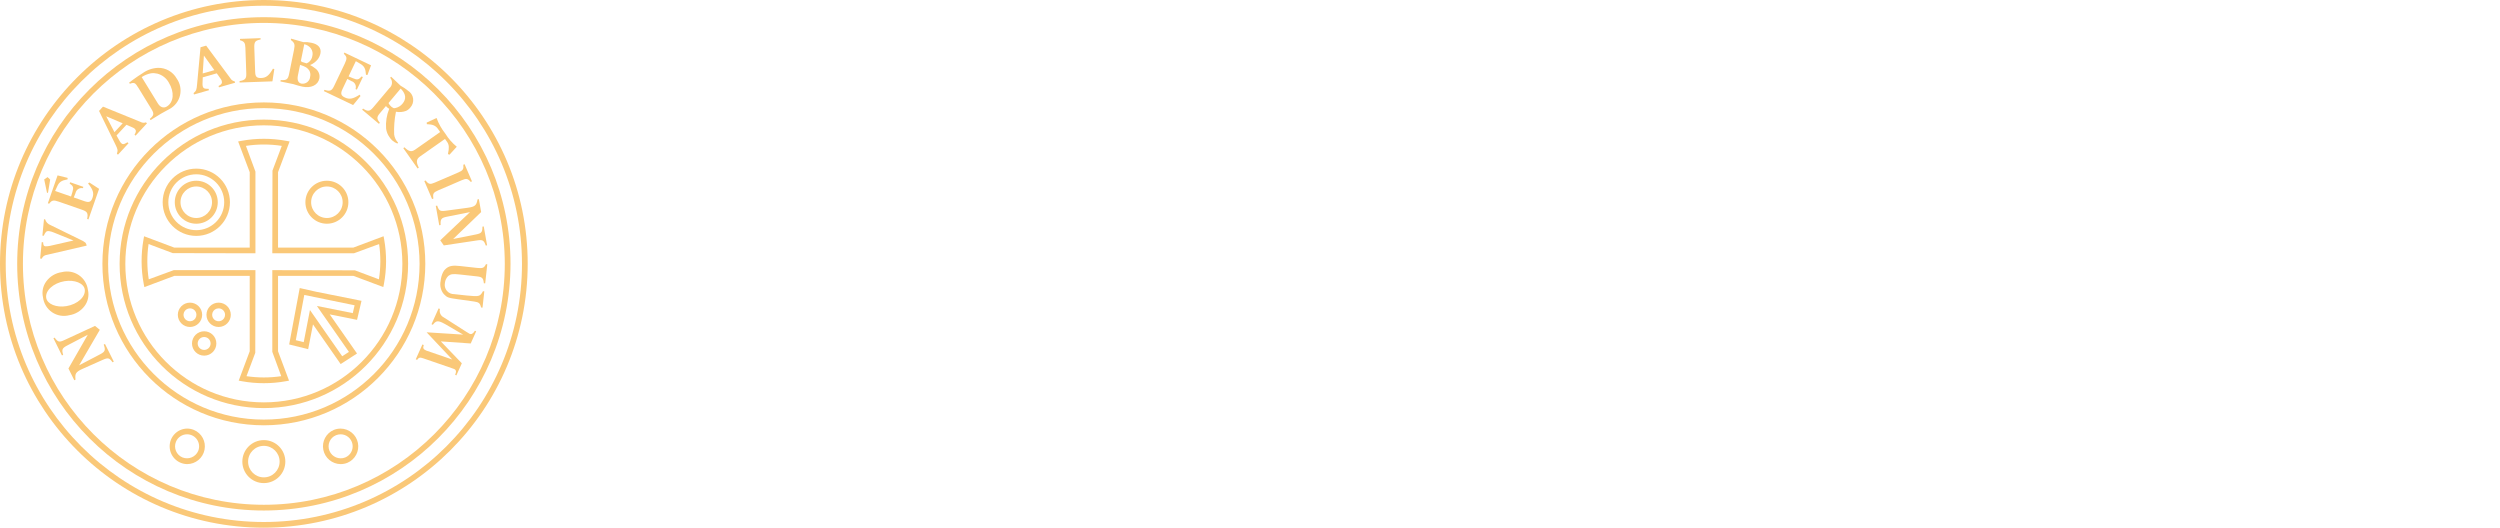
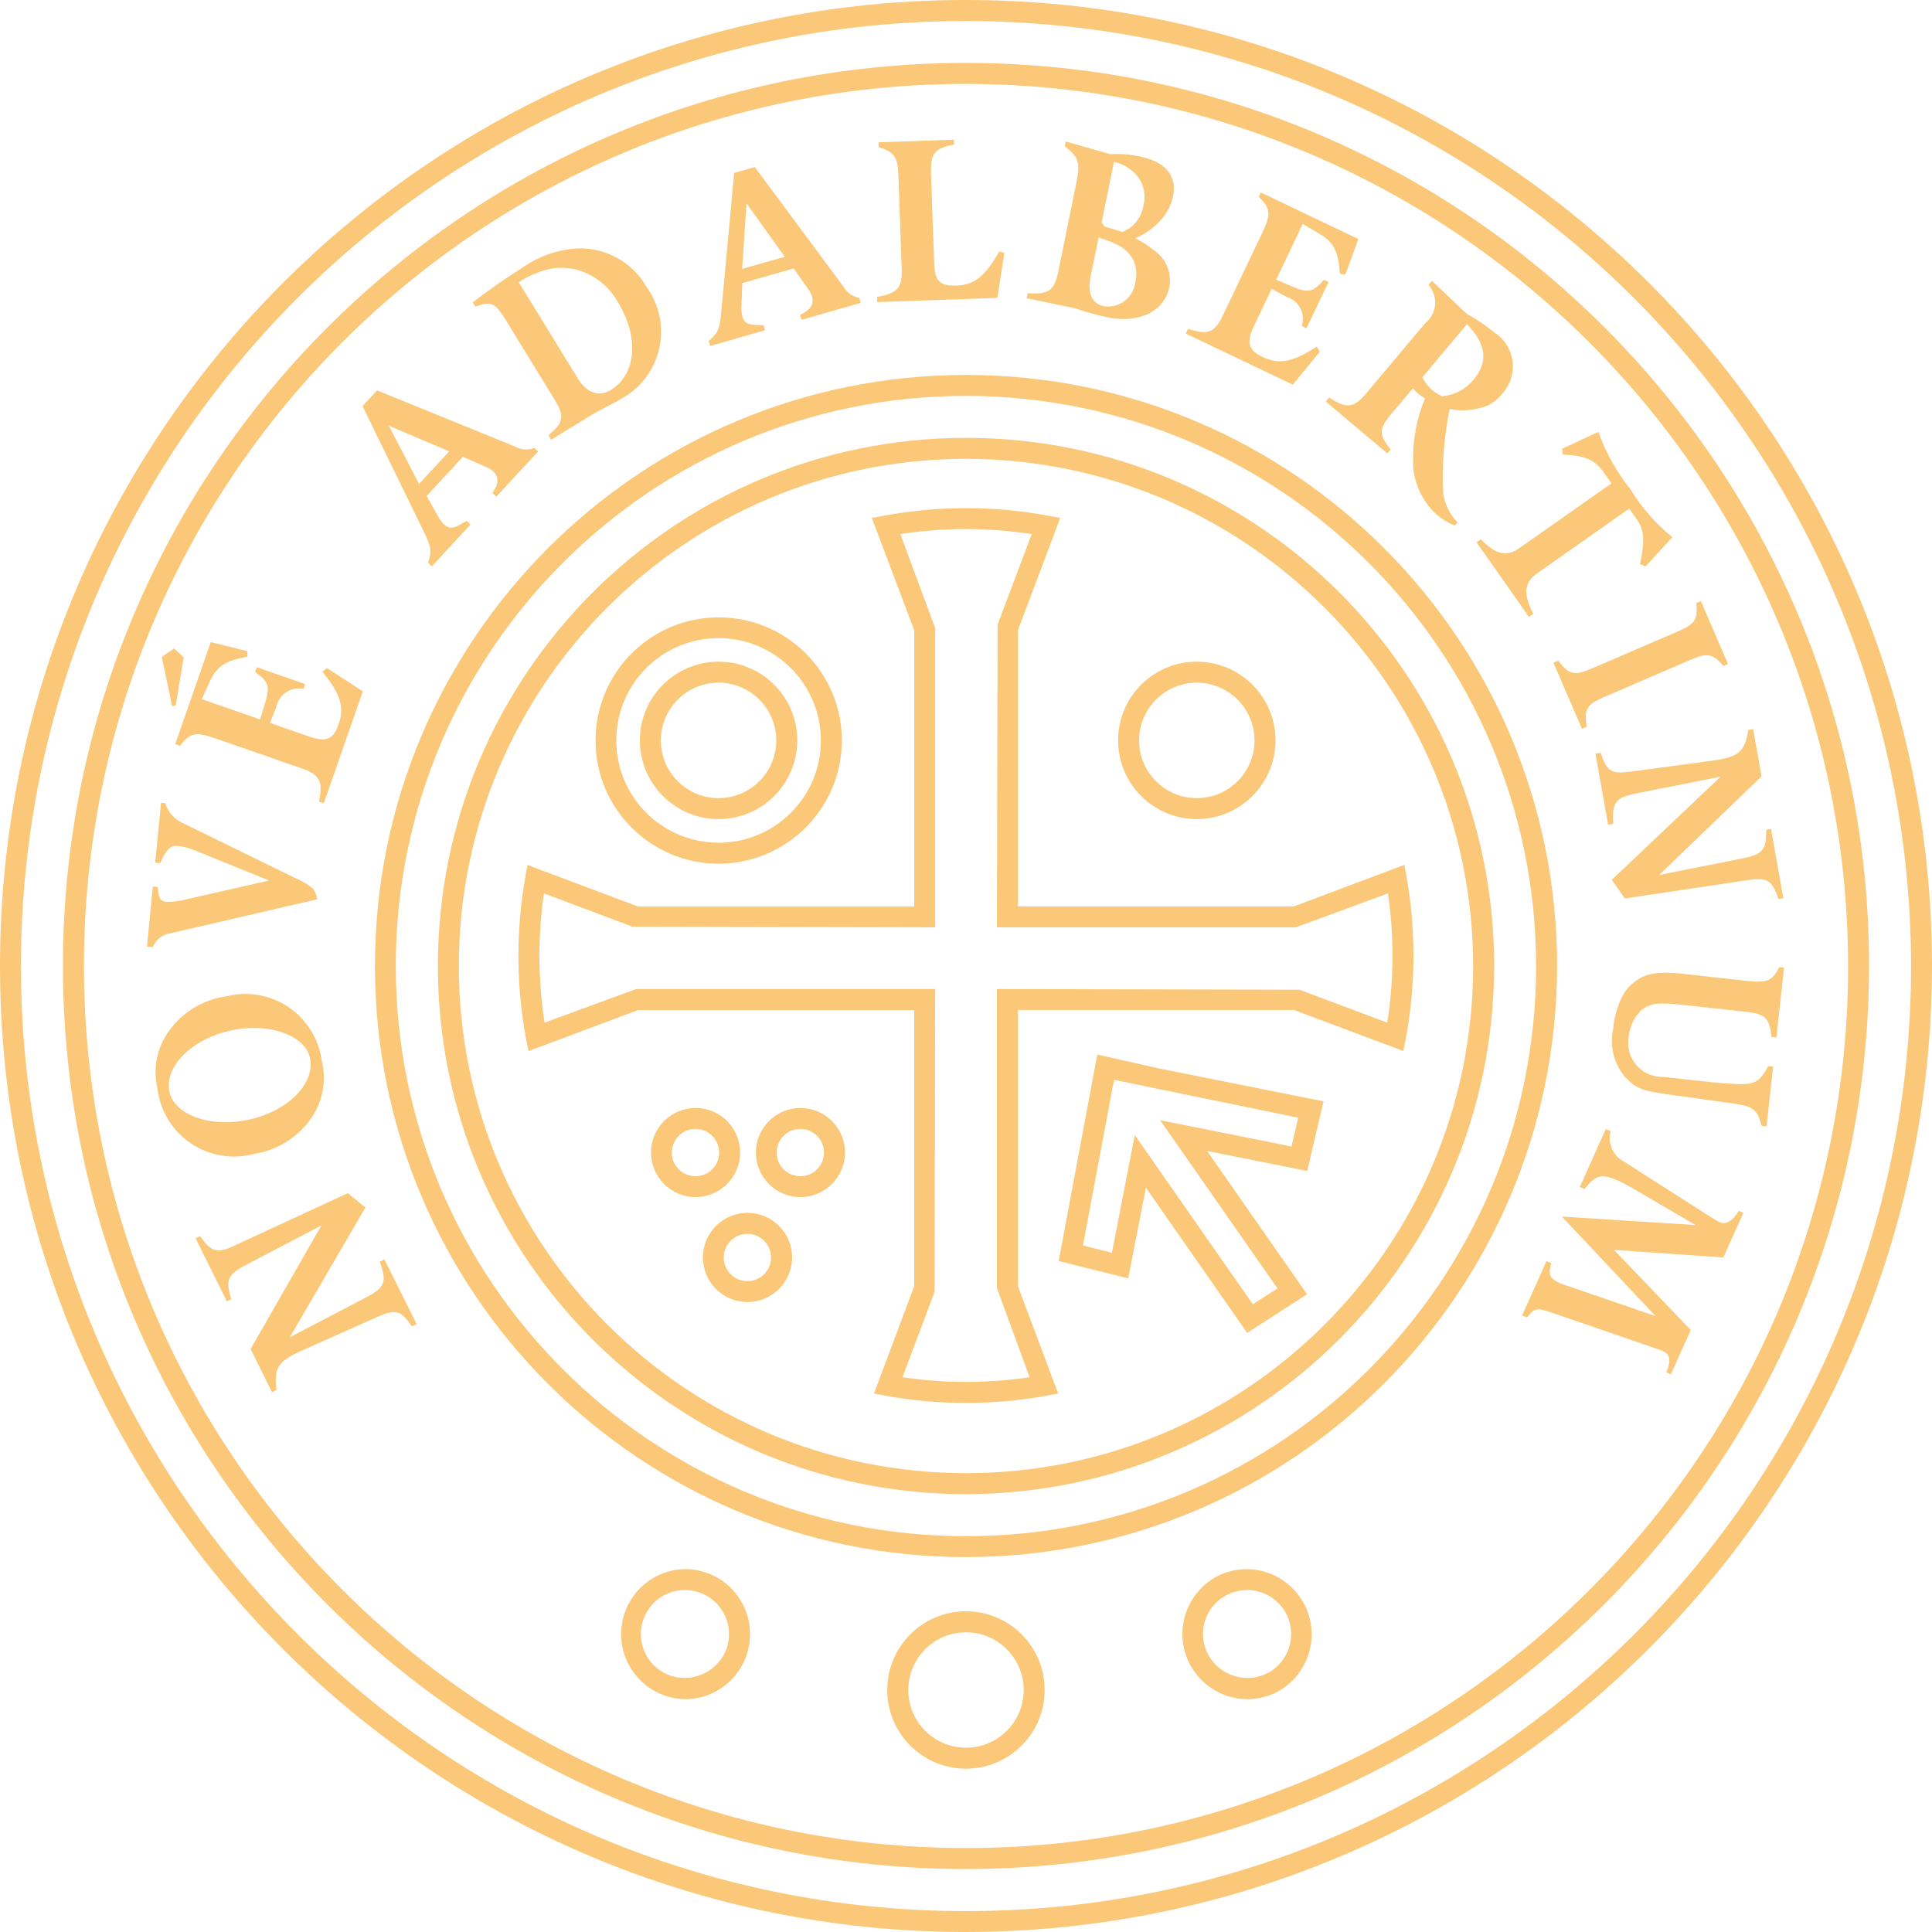
- <svg xmlns="http://www.w3.org/2000/svg" id="Component_44_1" data-name="Component 44 – 1" width="379" height="80" viewBox="0 0 379 80">
-   <defs>
+ <svg xmlns="http://www.w3.org/2000/svg" id="Component_44_1" data-name="Component 44 – 1" width="80" height="80" viewBox="0 0 80 80" version="1.1">
+   <defs id="defs4">
    <clipPath id="clip-path">
-       <rect id="Rectangle_455" data-name="Rectangle 455" width="80" height="80" fill="#fac878" />
+       <rect id="Rectangle_455" data-name="Rectangle 455" width="80" height="80" fill="#fac878" x="0" y="0" />
    </clipPath>
  </defs>
  <g id="Group_206" data-name="Group 206">
    <g id="Group_205" data-name="Group 205" clip-path="url(#clip-path)">
-       <path id="Path_10452" data-name="Path 10452" d="M9.746,51.56,14.4,49.407l.732.593L12,55.374l3.185-1.666c.757-.4.841-.626.538-1.464l.193-.1,1.336,2.68-.193.1c-.48-.684-.675-.726-1.459-.381l-3.059,1.363c-1.069.47-1.2.757-1.092,1.647l-.185.094-.888-1.786,2.932-5.116-3.148,1.647c-.738.391-.827.609-.583,1.4l-.185.093L8.1,51.277l.185-.093c.487.679.7.736,1.466.376" fill="#fac878" fill-rule="evenodd" />
-       <path id="Path_10453" data-name="Path 10453" d="M7.006,45.166c.154.926,1.534,1.5,3.06,1.243,1.7-.28,2.963-1.44,2.78-2.55-.153-.927-1.541-1.482-3.059-1.232-1.7.281-2.963,1.441-2.781,2.539m6.325-1.209a2.942,2.942,0,0,1-.5,2.425,3.558,3.558,0,0,1-2.312,1.4,3.194,3.194,0,0,1-4-2.708,2.933,2.933,0,0,1,.5-2.417,3.505,3.505,0,0,1,2.35-1.4,3.192,3.192,0,0,1,3.961,2.708" fill="#fac878" fill-rule="evenodd" />
-       <path id="Path_10454" data-name="Path 10454" d="M7.65,34.12l4.571,2.238a2.894,2.894,0,0,1,.736.434,1.129,1.129,0,0,1,.184.444L7.063,38.645a.9.9,0,0,0-.731.572l-.246-.023.242-2.485.208.019c.017.458.1.591.364.617a3.293,3.293,0,0,0,.692-.077l3.551-.808L8.152,35.247a2.943,2.943,0,0,0-.747-.216c-.348-.036-.519.127-.773.711l-.206-.019.243-2.485.174.017a1.334,1.334,0,0,0,.807.865" fill="#fac878" fill-rule="evenodd" />
-       <path id="Path_10455" data-name="Path 10455" d="M15.024,28.628l-1.617,4.635-.2-.069c.175-.846.038-1.113-.722-1.379L8.916,30.574c-.809-.282-1.053-.238-1.462.309l-.2-.068,1.474-4.227,1.518.377,0,.227c-.92.164-1.274.4-1.563,1.04l-.327.718,2.415.84.207-.681c.21-.7.146-.89-.417-1.282l.071-.2,2.007.7-.071.2a.942.942,0,0,0-1.123.744l-.265.662,1.607.561c.712.248,1.017.128,1.234-.5.25-.722.079-1.262-.672-2.18l.195-.149ZM7.606,27.22l-.395-.37L6.7,27.2l.427,2.04.15-.024Z" fill="#fac878" fill-rule="evenodd" />
-       <path id="Path_10456" data-name="Path 10456" d="M16.1,17.629l1.254,2.41L18.6,18.691Zm4.451,2.936-.159-.146c.268-.413.272-.677.023-.907a.89.89,0,0,0-.278-.171l-.971-.423-1.5,1.62.477.85a1.281,1.281,0,0,0,.246.327c.2.189.38.182.737-.036.05-.024.112-.063.2-.11l.158.148-1.6,1.734-.159-.147c.163-.526.143-.642-.237-1.415l-2.475-5.072.6-.651,5.7,2.319a.946.946,0,0,0,.812.063l.158.147Z" fill="#fac878" fill-rule="evenodd" />
-       <path id="Path_10457" data-name="Path 10457" d="M23.833,11.16a2.515,2.515,0,0,0-.949-.047,3.9,3.9,0,0,0-1.405.572l2.457,4c.362.589.869.761,1.36.461,1.055-.648,1.177-2.188.291-3.63a2.792,2.792,0,0,0-1.754-1.359m1.876,5.364c-.325.2-.785.4-1.312.721l-1.574.967-.114-.185c.64-.537.677-.791.25-1.487l-1.976-3.219c-.486-.792-.627-.863-1.3-.618l-.108-.176c.277-.219.486-.371.629-.471.457-.342.983-.688,1.371-.926a4.345,4.345,0,0,1,2.378-.842A3.17,3.17,0,0,1,26.784,11.9a3.157,3.157,0,0,1-1.075,4.62" fill="#fac878" fill-rule="evenodd" />
-       <path id="Path_10458" data-name="Path 10458" d="M30.912,8.421l-.181,2.713,1.766-.5Zm2.278,4.822-.059-.208c.443-.212.584-.435.491-.762a.891.891,0,0,0-.148-.291l-.612-.866-2.124.606L30.7,12.7a1.332,1.332,0,0,0,.042.406c.078.269.23.353.649.353.055.005.13.005.229.008l.057.21-2.271.648-.059-.208c.411-.363.455-.473.531-1.332L30.4,7.161l.854-.243,3.665,4.941a.949.949,0,0,0,.661.476l.059.207Z" fill="#fac878" fill-rule="evenodd" />
-       <path id="Path_10459" data-name="Path 10459" d="M41.3,12.333l-4.977.176-.008-.216c.851-.144,1.05-.367,1.022-1.172L37.2,7.216c-.025-.721-.187-.942-.813-1.117l-.008-.206L39.5,5.784l.008.2c-.84.166-.989.366-.954,1.314l.129,3.6c.025.741.229.951.929.926.743-.026,1.183-.382,1.766-1.413l.209.064Z" fill="#fac878" fill-rule="evenodd" />
-       <path id="Path_10460" data-name="Path 10460" d="M47.133,7.338A1.774,1.774,0,0,0,46.128,6.7l-.51,2.507.112.171.753.228c.13-.069.234-.121.32-.178a1.457,1.457,0,0,0,.547-.93,1.383,1.383,0,0,0-.217-1.159M46.9,10.711c-.272-.425-.57-.611-1.41-.877l-.328,1.606c-.144.709.054,1.137.547,1.239a1.138,1.138,0,0,0,1.307-1.038,1.318,1.318,0,0,0-.116-.93m-1.033,2.43a12.514,12.514,0,0,1-1.405-.39l-1.95-.4.044-.212c.871.062,1.1-.1,1.266-.9l.754-3.7c.165-.809.079-1.059-.488-1.48l.041-.2,1.852.526a4.3,4.3,0,0,1,1.231.1c1.041.21,1.532.795,1.364,1.625A2.2,2.2,0,0,1,48.163,9a2.869,2.869,0,0,1-1.154.861,5.041,5.041,0,0,1,.8.521,1.506,1.506,0,0,1,.607,1.513c-.2,1-1.255,1.512-2.549,1.247" fill="#fac878" fill-rule="evenodd" />
-       <path id="Path_10461" data-name="Path 10461" d="M53.531,15.928,49.1,13.813l.094-.195c.822.266,1.1.16,1.448-.567l1.625-3.407c.369-.772.35-1.022-.146-1.488l.088-.186L56.249,9.9l-.541,1.467-.227-.028c-.057-.931-.254-1.31-.86-1.667l-.677-.4-1.1,2.31.655.278c.675.287.867.242,1.32-.274l.194.093L54.1,13.591l-.2-.093a.94.94,0,0,0-.617-1.2l-.629-.335L51.924,13.5c-.325.68-.237,1,.36,1.282.689.327,1.244.215,2.239-.429l.129.209Z" fill="#fac878" fill-rule="evenodd" />
-       <path id="Path_10462" data-name="Path 10462" d="M60.747,13.421l-1.85,2.2a1.7,1.7,0,0,0,.4.528,1.873,1.873,0,0,0,.426.263c.108-.017.208-.04.287-.054a1.859,1.859,0,0,0,1.007-.636c.617-.734.531-1.465-.274-2.3m-1.24,7.9a3.031,3.031,0,0,1-.971-1.825,6.566,6.566,0,0,1,.474-3,2.792,2.792,0,0,1-.281-.195,2.207,2.207,0,0,1-.218-.222l-.9,1.065c-.517.615-.52.857-.02,1.465l-.138.167L54.9,16.628l.139-.167c.73.479,1.018.438,1.543-.184l2.428-2.889a1.1,1.1,0,0,0,.14-1.592l.139-.168L60.74,13a6.78,6.78,0,0,1,1.118.753,1.674,1.674,0,0,1,.352,2.545,1.819,1.819,0,0,1-.643.509,2.823,2.823,0,0,1-1.541.132,14.462,14.462,0,0,0-.272,3.449,2.155,2.155,0,0,0,.6,1.243l-.113.133a2.688,2.688,0,0,1-.731-.439" fill="#fac878" fill-rule="evenodd" />
-       <path id="Path_10463" data-name="Path 10463" d="M67.907,23.358c.21-.954.177-1.413-.119-1.834l-.327-.463-3.78,2.657c-.572.4-.627.846-.191,1.7l-.178.128-2.172-3.09.178-.125c.648.653,1.064.741,1.628.344l3.781-2.658-.331-.472c-.356-.5-.763-.687-1.681-.721l-.032-.241,1.5-.7a8.27,8.27,0,0,0,1.326,2.37,7.8,7.8,0,0,0,1.739,1.992l-1.107,1.207Z" fill="#fac878" fill-rule="evenodd" />
-       <path id="Path_10464" data-name="Path 10464" d="M64.325,27.444l.2-.086c.444.582.667.635,1.378.328l3.592-1.548c.692-.3.812-.484.746-1.165l.189-.081,1.122,2.6-.19.084c-.445-.514-.665-.555-1.358-.256l-3.592,1.547c-.71.306-.828.5-.707,1.226l-.2.085Z" fill="#fac878" fill-rule="evenodd" />
-       <path id="Path_10465" data-name="Path 10465" d="M72.339,36.447l-5.06.758-.536-.775,4.506-4.271-3.52.7c-.838.169-.982.364-.927,1.255l-.213.038-.525-2.944.212-.038c.267.791.442.886,1.292.776l3.314-.445c1.156-.155,1.366-.391,1.512-1.276l.2-.036.349,1.959L68.7,36.232l3.481-.694c.818-.168.963-.352.953-1.177l.2-.037.509,2.866-.2.036c-.279-.8-.467-.907-1.3-.779" fill="#fac878" fill-rule="evenodd" />
-       <path id="Path_10466" data-name="Path 10466" d="M71.894,45.712l-2.464-.345c-1.513-.208-1.634-.253-2.156-.79a2.323,2.323,0,0,1-.474-1.983,3.684,3.684,0,0,1,.376-1.339,1.6,1.6,0,0,1,.419-.524c.506-.432,1.026-.53,2.164-.4l2.564.284c.862.093,1.068,0,1.351-.569l.2.022-.319,2.891-.206-.02c-.07-.776-.248-.951-1.037-1.04l-2.585-.284c-1.056-.116-1.373-.078-1.745.2a1.706,1.706,0,0,0-.535,1.084,1.408,1.408,0,0,0,1.421,1.694l1.837.2c.358.04.709.067,1.069.087.889.049,1.076-.055,1.442-.731l.205.02-.273,2.474-.205-.024c-.167-.653-.348-.807-1.053-.906" fill="#fac878" fill-rule="evenodd" />
-       <path id="Path_10467" data-name="Path 10467" d="M64.038,52.219l.2.089c-.146.476-.079.632.381.838.038.018.081.024.117.042L68.558,54.5l-3.884-4.124,5.536.351-2.691-1.572a5.23,5.23,0,0,0-.494-.257c-.7-.314-.949-.256-1.409.34l-.2-.089,1.079-2.4.2.09a1.105,1.105,0,0,0,.588,1.283l3.394,2.17c.29.187.46.286.508.307.283.129.54-.018.817-.46l.187.085-.828,1.846-4.532-.315,3.183,3.319-.826,1.836L69,56.826c.2-.477.165-.743-.146-.882-.029-.015-.166-.063-.409-.149l-4.294-1.477c-.5-.17-.653-.136-.922.24l-.2-.089Z" fill="#fac878" fill-rule="evenodd" />
-       <path id="Path_10468" data-name="Path 10468" d="M40,19A21,21,0,1,0,61,40,21.023,21.023,0,0,0,40,19m0,42.869A21.869,21.869,0,1,1,61.87,40,21.9,21.9,0,0,1,40,61.869" fill="#fac878" fill-rule="evenodd" />
-       <path id="Path_10469" data-name="Path 10469" d="M40,16.393A23.609,23.609,0,1,0,63.607,40,23.635,23.635,0,0,0,40,16.393m0,48.083A24.475,24.475,0,1,1,64.476,40,24.5,24.5,0,0,1,40,64.476" fill="#fac878" fill-rule="evenodd" />
-       <path id="Path_10470" data-name="Path 10470" d="M40,3.474A36.525,36.525,0,1,0,76.526,40,36.567,36.567,0,0,0,40,3.474m0,73.92A37.394,37.394,0,1,1,77.394,40,37.437,37.437,0,0,1,40,77.394" fill="#fac878" fill-rule="evenodd" />
-       <path id="Path_10471" data-name="Path 10471" d="M40,.869A39.133,39.133,0,1,0,79.133,40,39.177,39.177,0,0,0,40,.869M40,80A40,40,0,1,1,80,40,40.044,40.044,0,0,1,40,80" fill="#fac878" fill-rule="evenodd" />
-       <path id="Path_10472" data-name="Path 10472" d="M37.37,57.028a17.928,17.928,0,0,0,5.264,0l-1.353-3.69V40.954l12.526.028,3.636,1.364a17.8,17.8,0,0,0,.029-5.351L53.654,38.4H41.281l.027-12.536,1.413-3.749a17.833,17.833,0,0,0-5.438,0l1.442,3.9V38.4l-12.536-.027-3.666-1.379a17.935,17.935,0,0,0,.028,5.352l3.789-1.392H38.724L38.7,53.489ZM40,58.092a18.21,18.21,0,0,1-3.3-.293l-.512-.094,1.667-4.446V41.824H26.421l-4.536,1.7-.1-.5a18.739,18.739,0,0,1-.035-6.693l.093-.514,4.577,1.721H37.857V26.1L36.1,21.446l.51-.094a18.694,18.694,0,0,1,6.782,0l.51.093L42.15,26.1V37.533H53.575l4.578-1.72.092.513a18.709,18.709,0,0,1-.036,6.693l-.1.5-4.537-1.7H42.151V53.258l1.666,4.447-.509.093A18.281,18.281,0,0,1,40,58.092" fill="#fac878" fill-rule="evenodd" />
-       <path id="Path_10473" data-name="Path 10473" d="M49.558,28.269a2.39,2.39,0,1,0,2.389,2.39,2.392,2.392,0,0,0-2.389-2.39m0,5.648a3.259,3.259,0,1,1,3.258-3.258,3.261,3.261,0,0,1-3.258,3.258" fill="#fac878" fill-rule="evenodd" />
-       <path id="Path_10474" data-name="Path 10474" d="M40,67.591a2.389,2.389,0,1,0,2.389,2.388A2.391,2.391,0,0,0,40,67.591m0,5.647a3.259,3.259,0,1,1,3.257-3.259A3.261,3.261,0,0,1,40,73.238" fill="#fac878" fill-rule="evenodd" />
-       <path id="Path_10475" data-name="Path 10475" d="M28.362,65.839a1.821,1.821,0,0,0-1.686,1.128,1.823,1.823,0,0,0,.988,2.382,1.855,1.855,0,0,0,2.385-.988,1.828,1.828,0,0,0-1.687-2.522m0,4.52a2.694,2.694,0,0,1,0-5.387,2.709,2.709,0,0,1,1.031.205,2.693,2.693,0,0,1-1.032,5.182" fill="#fac878" fill-rule="evenodd" />
-       <path id="Path_10476" data-name="Path 10476" d="M51.639,65.84a1.879,1.879,0,0,0-.7.139,1.823,1.823,0,0,0-.988,2.382,1.856,1.856,0,0,0,2.385.991,1.825,1.825,0,0,0-.7-3.512m0,4.519a2.7,2.7,0,0,1-1.032-5.184,2.741,2.741,0,0,1,1.031-.2,2.7,2.7,0,0,1,1.033,5.185,2.741,2.741,0,0,1-1.032.2" fill="#fac878" fill-rule="evenodd" />
-       <path id="Path_10477" data-name="Path 10477" d="M28.8,46.747a.979.979,0,1,0,.977.977.977.977,0,0,0-.977-.977m0,2.823a1.845,1.845,0,1,1,1.848-1.847A1.85,1.85,0,0,1,28.8,49.57" fill="#fac878" fill-rule="evenodd" />
-       <path id="Path_10478" data-name="Path 10478" d="M33.143,46.747a.979.979,0,1,0,.977.977.979.979,0,0,0-.977-.977m0,2.823a1.845,1.845,0,1,1,1.847-1.847,1.85,1.85,0,0,1-1.847,1.847" fill="#fac878" fill-rule="evenodd" />
-       <path id="Path_10479" data-name="Path 10479" d="M30.949,51.091a.979.979,0,1,0,.978.979.979.979,0,0,0-.978-.979m0,2.825A1.847,1.847,0,1,1,32.8,52.068a1.85,1.85,0,0,1-1.847,1.848" fill="#fac878" fill-rule="evenodd" />
-       <path id="Path_10480" data-name="Path 10480" d="M29.755,28.269a2.39,2.39,0,1,0,2.389,2.39,2.392,2.392,0,0,0-2.389-2.39m0,5.648a3.259,3.259,0,1,1,3.259-3.258,3.26,3.26,0,0,1-3.259,3.258" fill="#fac878" fill-rule="evenodd" />
-       <path id="Path_10481" data-name="Path 10481" d="M29.755,26.423a4.236,4.236,0,1,0,4.236,4.236,4.242,4.242,0,0,0-4.236-4.236m0,9.341a5.1,5.1,0,1,1,5.105-5.1,5.112,5.112,0,0,1-5.105,5.1" fill="#fac878" fill-rule="evenodd" />
-       <path id="Path_10482" data-name="Path 10482" d="M46.989,47l4.888,7.007,1.022-.656-4.86-6.965,5.44,1.087.279-1.19-7.628-1.57-1.287,6.86,1.2.3Zm4.654,8.193L47.45,49.18l-.733,3.757-2.879-.719,1.6-8.551,2.537.572,6.83,1.367-.677,2.883-4.144-.829,4.139,5.931Z" fill="#fac878" fill-rule="evenodd" />
+       <path id="Path_10452" data-name="Path 10452" d="M 9.746,51.56 14.4,49.407 15.132,50 12,55.374 15.185,53.708 c 0.757,-0.4 0.841,-0.626 0.538,-1.464 l 0.193,-0.1 1.336,2.68 -0.193,0.1 C 16.579,54.24 16.384,54.198 15.6,54.543 l -3.059,1.363 c -1.069,0.47 -1.2,0.757 -1.092,1.647 l -0.185,0.094 -0.888,-1.786 2.932,-5.116 -3.148,1.647 c -0.738,0.391 -0.827,0.609 -0.583,1.4 L 9.392,53.885 8.1,51.277 8.285,51.184 c 0.487,0.679 0.7,0.736 1.466,0.376" fill="#fac878" fill-rule="evenodd" />
+       <path id="Path_10453" data-name="Path 10453" d="m 7.006,45.166 c 0.154,0.926 1.534,1.5 3.06,1.243 1.7,-0.28 2.963,-1.44 2.78,-2.55 -0.153,-0.927 -1.541,-1.482 -3.059,-1.232 -1.7,0.281 -2.963,1.441 -2.781,2.539 m 6.325,-1.209 a 2.942,2.942 0 0 1 -0.5,2.425 3.558,3.558 0 0 1 -2.312,1.4 3.194,3.194 0 0 1 -4,-2.708 2.933,2.933 0 0 1 0.5,-2.417 3.505,3.505 0 0 1 2.35,-1.4 3.192,3.192 0 0 1 3.961,2.708" fill="#fac878" fill-rule="evenodd" />
+       <path id="Path_10454" data-name="Path 10454" d="m 7.65,34.12 4.571,2.238 a 2.894,2.894 0 0 1 0.736,0.434 1.129,1.129 0 0 1 0.184,0.444 l -6.078,1.409 a 0.9,0.9 0 0 0 -0.731,0.572 l -0.246,-0.023 0.242,-2.485 0.208,0.019 c 0.017,0.458 0.1,0.591 0.364,0.617 A 3.293,3.293 0 0 0 7.592,37.268 L 11.143,36.46 8.152,35.247 A 2.943,2.943 0 0 0 7.405,35.031 C 7.057,34.995 6.886,35.158 6.632,35.742 L 6.426,35.723 6.669,33.238 6.843,33.255 A 1.334,1.334 0 0 0 7.65,34.12" fill="#fac878" fill-rule="evenodd" />
+       <path id="Path_10455" data-name="Path 10455" d="m 15.024,28.628 -1.617,4.635 -0.2,-0.069 c 0.175,-0.846 0.038,-1.113 -0.722,-1.379 L 8.916,30.574 C 8.107,30.292 7.863,30.336 7.454,30.883 l -0.2,-0.068 1.474,-4.227 1.518,0.377 v 0.227 c -0.92,0.164 -1.274,0.4 -1.563,1.04 l -0.327,0.718 2.415,0.84 0.207,-0.681 c 0.21,-0.7 0.146,-0.89 -0.417,-1.282 l 0.071,-0.2 2.007,0.7 -0.071,0.2 a 0.942,0.942 0 0 0 -1.123,0.744 l -0.265,0.662 1.607,0.561 c 0.712,0.248 1.017,0.128 1.234,-0.5 0.25,-0.722 0.079,-1.262 -0.672,-2.18 l 0.195,-0.149 z M 7.606,27.22 7.211,26.85 6.7,27.2 l 0.427,2.04 0.15,-0.024 z" fill="#fac878" fill-rule="evenodd" />
+       <path id="Path_10456" data-name="Path 10456" d="m 16.1,17.629 1.254,2.41 1.246,-1.348 z m 4.451,2.936 -0.159,-0.146 c 0.268,-0.413 0.272,-0.677 0.023,-0.907 a 0.89,0.89 0 0 0 -0.278,-0.171 l -0.971,-0.423 -1.5,1.62 0.477,0.85 a 1.281,1.281 0 0 0 0.246,0.327 c 0.2,0.189 0.38,0.182 0.737,-0.036 0.05,-0.024 0.112,-0.063 0.2,-0.11 l 0.158,0.148 -1.6,1.734 -0.159,-0.147 c 0.163,-0.526 0.143,-0.642 -0.237,-1.415 l -2.475,-5.072 0.6,-0.651 5.7,2.319 a 0.946,0.946 0 0 0 0.812,0.063 l 0.158,0.147 z" fill="#fac878" fill-rule="evenodd" />
+       <path id="Path_10457" data-name="Path 10457" d="m 23.833,11.16 a 2.515,2.515 0 0 0 -0.949,-0.047 3.9,3.9 0 0 0 -1.405,0.572 l 2.457,4 c 0.362,0.589 0.869,0.761 1.36,0.461 1.055,-0.648 1.177,-2.188 0.291,-3.63 a 2.792,2.792 0 0 0 -1.754,-1.359 m 1.876,5.364 c -0.325,0.2 -0.785,0.4 -1.312,0.721 l -1.574,0.967 -0.114,-0.185 c 0.64,-0.537 0.677,-0.791 0.25,-1.487 l -1.976,-3.219 c -0.486,-0.792 -0.627,-0.863 -1.3,-0.618 l -0.108,-0.176 c 0.277,-0.219 0.486,-0.371 0.629,-0.471 0.457,-0.342 0.983,-0.688 1.371,-0.926 a 4.345,4.345 0 0 1 2.378,-0.842 3.17,3.17 0 0 1 2.831,1.615 3.157,3.157 0 0 1 -1.075,4.62" fill="#fac878" fill-rule="evenodd" />
+       <path id="Path_10458" data-name="Path 10458" d="m 30.912,8.421 -0.181,2.713 1.766,-0.5 z m 2.278,4.822 -0.059,-0.208 c 0.443,-0.212 0.584,-0.435 0.491,-0.762 A 0.891,0.891 0 0 0 33.474,11.982 L 32.862,11.116 30.738,11.722 30.7,12.7 a 1.332,1.332 0 0 0 0.042,0.406 c 0.078,0.269 0.23,0.353 0.649,0.353 0.055,0.005 0.13,0.005 0.229,0.008 l 0.057,0.21 -2.271,0.648 -0.059,-0.208 c 0.411,-0.363 0.455,-0.473 0.531,-1.332 l 0.522,-5.624 0.854,-0.243 3.665,4.941 a 0.949,0.949 0 0 0 0.661,0.476 l 0.059,0.207 z" fill="#fac878" fill-rule="evenodd" />
+       <path id="Path_10459" data-name="Path 10459" d="m 41.3,12.333 -4.977,0.176 -0.008,-0.216 c 0.851,-0.144 1.05,-0.367 1.022,-1.172 L 37.2,7.216 C 37.175,6.495 37.013,6.274 36.387,6.099 L 36.379,5.893 39.5,5.784 l 0.008,0.2 C 38.668,6.15 38.519,6.35 38.554,7.298 l 0.129,3.6 c 0.025,0.741 0.229,0.951 0.929,0.926 0.743,-0.026 1.183,-0.382 1.766,-1.413 l 0.209,0.064 z" fill="#fac878" fill-rule="evenodd" />
+       <path id="Path_10460" data-name="Path 10460" d="M 47.133,7.338 A 1.774,1.774 0 0 0 46.128,6.7 l -0.51,2.507 0.112,0.171 0.753,0.228 c 0.13,-0.069 0.234,-0.121 0.32,-0.178 A 1.457,1.457 0 0 0 47.35,8.498 1.383,1.383 0 0 0 47.133,7.339 M 46.9,10.711 C 46.628,10.286 46.33,10.1 45.49,9.834 l -0.328,1.606 c -0.144,0.709 0.054,1.137 0.547,1.239 a 1.138,1.138 0 0 0 1.307,-1.038 1.318,1.318 0 0 0 -0.116,-0.93 m -1.033,2.43 a 12.514,12.514 0 0 1 -1.405,-0.39 l -1.95,-0.4 0.044,-0.212 c 0.871,0.062 1.1,-0.1 1.266,-0.9 l 0.754,-3.7 C 44.741,6.73 44.655,6.48 44.088,6.059 l 0.041,-0.2 1.852,0.526 a 4.3,4.3 0 0 1 1.231,0.1 c 1.041,0.21 1.532,0.795 1.364,1.625 A 2.2,2.2 0 0 1 48.163,9 a 2.869,2.869 0 0 1 -1.154,0.861 5.041,5.041 0 0 1 0.8,0.521 1.506,1.506 0 0 1 0.607,1.513 c -0.2,1 -1.255,1.512 -2.549,1.247" fill="#fac878" fill-rule="evenodd" />
+       <path id="Path_10461" data-name="Path 10461" d="M 53.531,15.928 49.1,13.813 49.194,13.618 c 0.822,0.266 1.1,0.16 1.448,-0.567 l 1.625,-3.407 c 0.369,-0.772 0.35,-1.022 -0.146,-1.488 l 0.088,-0.186 4.04,1.93 -0.541,1.467 -0.227,-0.028 c -0.057,-0.931 -0.254,-1.31 -0.86,-1.667 l -0.677,-0.4 -1.1,2.31 0.655,0.278 c 0.675,0.287 0.867,0.242 1.32,-0.274 l 0.194,0.093 -0.913,1.912 -0.2,-0.093 a 0.94,0.94 0 0 0 -0.617,-1.2 l -0.629,-0.335 -0.73,1.537 c -0.325,0.68 -0.237,1 0.36,1.282 0.689,0.327 1.244,0.215 2.239,-0.429 l 0.129,0.209 z" fill="#fac878" fill-rule="evenodd" />
+       <path id="Path_10462" data-name="Path 10462" d="m 60.747,13.421 -1.85,2.2 a 1.7,1.7 0 0 0 0.4,0.528 1.873,1.873 0 0 0 0.426,0.263 c 0.108,-0.017 0.208,-0.04 0.287,-0.054 a 1.859,1.859 0 0 0 1.007,-0.636 c 0.617,-0.734 0.531,-1.465 -0.274,-2.3 m -1.24,7.9 a 3.031,3.031 0 0 1 -0.971,-1.825 6.566,6.566 0 0 1 0.474,-3 2.792,2.792 0 0 1 -0.281,-0.195 2.207,2.207 0 0 1 -0.218,-0.222 l -0.9,1.065 c -0.517,0.615 -0.52,0.857 -0.02,1.465 l -0.138,0.167 -2.549,-2.149 0.139,-0.167 c 0.73,0.479 1.018,0.438 1.543,-0.184 l 2.428,-2.889 a 1.1,1.1 0 0 0 0.14,-1.592 L 59.289,11.628 60.74,13 a 6.78,6.78 0 0 1 1.118,0.753 1.674,1.674 0 0 1 0.352,2.545 1.819,1.819 0 0 1 -0.643,0.509 2.823,2.823 0 0 1 -1.541,0.132 14.462,14.462 0 0 0 -0.272,3.449 2.155,2.155 0 0 0 0.6,1.243 l -0.113,0.133 A 2.688,2.688 0 0 1 59.51,21.325" fill="#fac878" fill-rule="evenodd" />
+       <path id="Path_10463" data-name="Path 10463" d="m 67.907,23.358 c 0.21,-0.954 0.177,-1.413 -0.119,-1.834 l -0.327,-0.463 -3.78,2.657 c -0.572,0.4 -0.627,0.846 -0.191,1.7 l -0.178,0.128 -2.172,-3.09 0.178,-0.125 c 0.648,0.653 1.064,0.741 1.628,0.344 l 3.781,-2.658 -0.331,-0.472 c -0.356,-0.5 -0.763,-0.687 -1.681,-0.721 l -0.032,-0.241 1.5,-0.7 a 8.27,8.27 0 0 0 1.326,2.37 7.8,7.8 0 0 0 1.739,1.992 l -1.107,1.207 z" fill="#fac878" fill-rule="evenodd" />
+       <path id="Path_10464" data-name="Path 10464" d="m 64.325,27.444 0.2,-0.086 c 0.444,0.582 0.667,0.635 1.378,0.328 l 3.592,-1.548 c 0.692,-0.3 0.812,-0.484 0.746,-1.165 l 0.189,-0.081 1.122,2.6 -0.19,0.084 C 70.917,27.062 70.697,27.021 70.004,27.32 l -3.592,1.547 c -0.71,0.306 -0.828,0.5 -0.707,1.226 l -0.2,0.085 z" fill="#fac878" fill-rule="evenodd" />
+       <path id="Path_10465" data-name="Path 10465" d="m 72.339,36.447 -5.06,0.758 -0.536,-0.775 4.506,-4.271 -3.52,0.7 c -0.838,0.169 -0.982,0.364 -0.927,1.255 l -0.213,0.038 -0.525,-2.944 0.212,-0.038 c 0.267,0.791 0.442,0.886 1.292,0.776 l 3.314,-0.445 c 1.156,-0.155 1.366,-0.391 1.512,-1.276 l 0.2,-0.036 0.349,1.959 -4.243,4.084 3.481,-0.694 c 0.818,-0.168 0.963,-0.352 0.953,-1.177 l 0.2,-0.037 0.509,2.866 -0.2,0.036 c -0.279,-0.8 -0.467,-0.907 -1.3,-0.779" fill="#fac878" fill-rule="evenodd" />
+       <path id="Path_10466" data-name="Path 10466" d="M 71.894,45.712 69.43,45.367 c -1.513,-0.208 -1.634,-0.253 -2.156,-0.79 a 2.323,2.323 0 0 1 -0.474,-1.983 3.684,3.684 0 0 1 0.376,-1.339 1.6,1.6 0 0 1 0.419,-0.524 c 0.506,-0.432 1.026,-0.53 2.164,-0.4 l 2.564,0.284 c 0.862,0.093 1.068,0 1.351,-0.569 l 0.2,0.022 -0.319,2.891 -0.206,-0.02 c -0.07,-0.776 -0.248,-0.951 -1.037,-1.04 l -2.585,-0.284 c -1.056,-0.116 -1.373,-0.078 -1.745,0.2 a 1.706,1.706 0 0 0 -0.535,1.084 1.408,1.408 0 0 0 1.421,1.694 l 1.837,0.2 c 0.358,0.04 0.709,0.067 1.069,0.087 0.889,0.049 1.076,-0.055 1.442,-0.731 l 0.205,0.02 -0.273,2.474 -0.205,-0.024 C 72.776,45.966 72.595,45.812 71.89,45.713" fill="#fac878" fill-rule="evenodd" />
+       <path id="Path_10467" data-name="Path 10467" d="m 64.038,52.219 0.2,0.089 c -0.146,0.476 -0.079,0.632 0.381,0.838 0.038,0.018 0.081,0.024 0.117,0.042 l 3.822,1.312 -3.884,-4.124 5.536,0.351 -2.691,-1.572 a 5.23,5.23 0 0 0 -0.494,-0.257 c -0.7,-0.314 -0.949,-0.256 -1.409,0.34 l -0.2,-0.089 1.079,-2.4 0.2,0.09 a 1.105,1.105 0 0 0 0.588,1.283 l 3.394,2.17 c 0.29,0.187 0.46,0.286 0.508,0.307 0.283,0.129 0.54,-0.018 0.817,-0.46 l 0.187,0.085 -0.828,1.846 -4.532,-0.315 3.183,3.319 L 69.186,56.91 69,56.826 c 0.2,-0.477 0.165,-0.743 -0.146,-0.882 -0.029,-0.015 -0.166,-0.063 -0.409,-0.149 l -4.294,-1.477 c -0.5,-0.17 -0.653,-0.136 -0.922,0.24 l -0.2,-0.089 z" fill="#fac878" fill-rule="evenodd" />
+       <path id="Path_10468" data-name="Path 10468" d="M 40,19 A 21,21 0 1 0 61,40 21.023,21.023 0 0 0 40,19 m 0,42.869 A 21.869,21.869 0 1 1 61.87,40 21.9,21.9 0 0 1 40,61.869" fill="#fac878" fill-rule="evenodd" />
+       <path id="Path_10469" data-name="Path 10469" d="M 40,16.393 A 23.609,23.609 0 1 0 63.607,40 23.635,23.635 0 0 0 40,16.393 m 0,48.083 A 24.475,24.475 0 1 1 64.476,40 24.5,24.5 0 0 1 40,64.476" fill="#fac878" fill-rule="evenodd" />
+       <path id="Path_10470" data-name="Path 10470" d="M 40,3.474 A 36.525,36.525 0 1 0 76.526,40 36.567,36.567 0 0 0 40,3.474 m 0,73.92 A 37.394,37.394 0 1 1 77.394,40 37.437,37.437 0 0 1 40,77.394" fill="#fac878" fill-rule="evenodd" />
+       <path id="Path_10471" data-name="Path 10471" d="M 40,0.869 A 39.133,39.133 0 1 0 79.133,40 39.177,39.177 0 0 0 40,0.869 M 40,80 A 40,40 0 1 1 80,40 40.044,40.044 0 0 1 40,80" fill="#fac878" fill-rule="evenodd" />
+       <path id="Path_10472" data-name="Path 10472" d="m 37.37,57.028 a 17.928,17.928 0 0 0 5.264,0 l -1.353,-3.69 V 40.954 l 12.526,0.028 3.636,1.364 a 17.8,17.8 0 0 0 0.029,-5.351 L 53.654,38.4 H 41.281 l 0.027,-12.536 1.413,-3.749 a 17.833,17.833 0 0 0 -5.438,0 l 1.442,3.9 V 38.4 L 26.189,38.373 22.523,36.994 a 17.935,17.935 0 0 0 0.028,5.352 L 26.34,40.954 H 38.724 L 38.7,53.489 Z M 40,58.092 a 18.21,18.21 0 0 1 -3.3,-0.293 l -0.512,-0.094 1.667,-4.446 V 41.824 H 26.421 l -4.536,1.7 -0.1,-0.5 A 18.739,18.739 0 0 1 21.75,36.331 l 0.093,-0.514 4.577,1.721 H 37.857 V 26.1 L 36.1,21.446 36.61,21.352 a 18.694,18.694 0 0 1 6.782,0 l 0.51,0.093 -1.752,4.655 v 11.433 h 11.425 l 4.578,-1.72 0.092,0.513 a 18.709,18.709 0 0 1 -0.036,6.693 l -0.1,0.5 -4.537,-1.7 H 42.151 v 11.439 l 1.666,4.447 -0.509,0.093 A 18.281,18.281 0 0 1 40,58.092" fill="#fac878" fill-rule="evenodd" />
+       <path id="Path_10473" data-name="Path 10473" d="m 49.558,28.269 a 2.39,2.39 0 1 0 2.389,2.39 2.392,2.392 0 0 0 -2.389,-2.39 m 0,5.648 a 3.259,3.259 0 1 1 3.258,-3.258 3.261,3.261 0 0 1 -3.258,3.258" fill="#fac878" fill-rule="evenodd" />
+       <path id="Path_10474" data-name="Path 10474" d="M 40,67.591 A 2.389,2.389 0 1 0 42.389,69.979 2.391,2.391 0 0 0 40,67.591 m 0,5.647 A 3.259,3.259 0 1 1 43.257,69.979 3.261,3.261 0 0 1 40,73.238" fill="#fac878" fill-rule="evenodd" />
+       <path id="Path_10475" data-name="Path 10475" d="m 28.362,65.839 a 1.821,1.821 0 0 0 -1.686,1.128 1.823,1.823 0 0 0 0.988,2.382 1.855,1.855 0 0 0 2.385,-0.988 1.828,1.828 0 0 0 -1.687,-2.522 m 0,4.52 a 2.694,2.694 0 0 1 0,-5.387 2.709,2.709 0 0 1 1.031,0.205 2.693,2.693 0 0 1 -1.032,5.182" fill="#fac878" fill-rule="evenodd" />
+       <path id="Path_10476" data-name="Path 10476" d="m 51.639,65.84 a 1.879,1.879 0 0 0 -0.7,0.139 1.823,1.823 0 0 0 -0.988,2.382 1.856,1.856 0 0 0 2.385,0.991 1.825,1.825 0 0 0 -0.7,-3.512 m 0,4.519 a 2.7,2.7 0 0 1 -1.032,-5.184 2.741,2.741 0 0 1 1.031,-0.2 2.7,2.7 0 0 1 1.033,5.185 2.741,2.741 0 0 1 -1.032,0.2" fill="#fac878" fill-rule="evenodd" />
+       <path id="Path_10477" data-name="Path 10477" d="m 28.8,46.747 a 0.979,0.979 0 1 0 0.977,0.977 0.977,0.977 0 0 0 -0.977,-0.977 m 0,2.823 A 1.845,1.845 0 1 1 30.648,47.723 1.85,1.85 0 0 1 28.8,49.57" fill="#fac878" fill-rule="evenodd" />
+       <path id="Path_10478" data-name="Path 10478" d="m 33.143,46.747 a 0.979,0.979 0 1 0 0.977,0.977 0.979,0.979 0 0 0 -0.977,-0.977 m 0,2.823 a 1.845,1.845 0 1 1 1.847,-1.847 1.85,1.85 0 0 1 -1.847,1.847" fill="#fac878" fill-rule="evenodd" />
+       <path id="Path_10479" data-name="Path 10479" d="m 30.949,51.091 a 0.979,0.979 0 1 0 0.978,0.979 0.979,0.979 0 0 0 -0.978,-0.979 m 0,2.825 a 1.847,1.847 0 1 1 1.851,-1.848 1.85,1.85 0 0 1 -1.847,1.848" fill="#fac878" fill-rule="evenodd" />
+       <path id="Path_10480" data-name="Path 10480" d="m 29.755,28.269 a 2.39,2.39 0 1 0 2.389,2.39 2.392,2.392 0 0 0 -2.389,-2.39 m 0,5.648 a 3.259,3.259 0 1 1 3.259,-3.258 3.26,3.26 0 0 1 -3.259,3.258" fill="#fac878" fill-rule="evenodd" />
+       <path id="Path_10481" data-name="Path 10481" d="m 29.755,26.423 a 4.236,4.236 0 1 0 4.236,4.236 4.242,4.242 0 0 0 -4.236,-4.236 m 0,9.341 a 5.1,5.1 0 1 1 5.105,-5.1 5.112,5.112 0 0 1 -5.105,5.1" fill="#fac878" fill-rule="evenodd" />
+       <path id="Path_10482" data-name="Path 10482" d="m 46.989,47 4.888,7.007 1.022,-0.656 -4.86,-6.965 5.44,1.087 0.279,-1.19 -7.628,-1.57 -1.287,6.86 1.2,0.3 z m 4.654,8.193 -4.193,-6.013 -0.733,3.757 -2.879,-0.719 1.6,-8.551 2.537,0.572 6.83,1.367 -0.677,2.883 -4.144,-0.829 4.139,5.931 z" fill="#fac878" fill-rule="evenodd" />
    </g>
  </g>
</svg>
